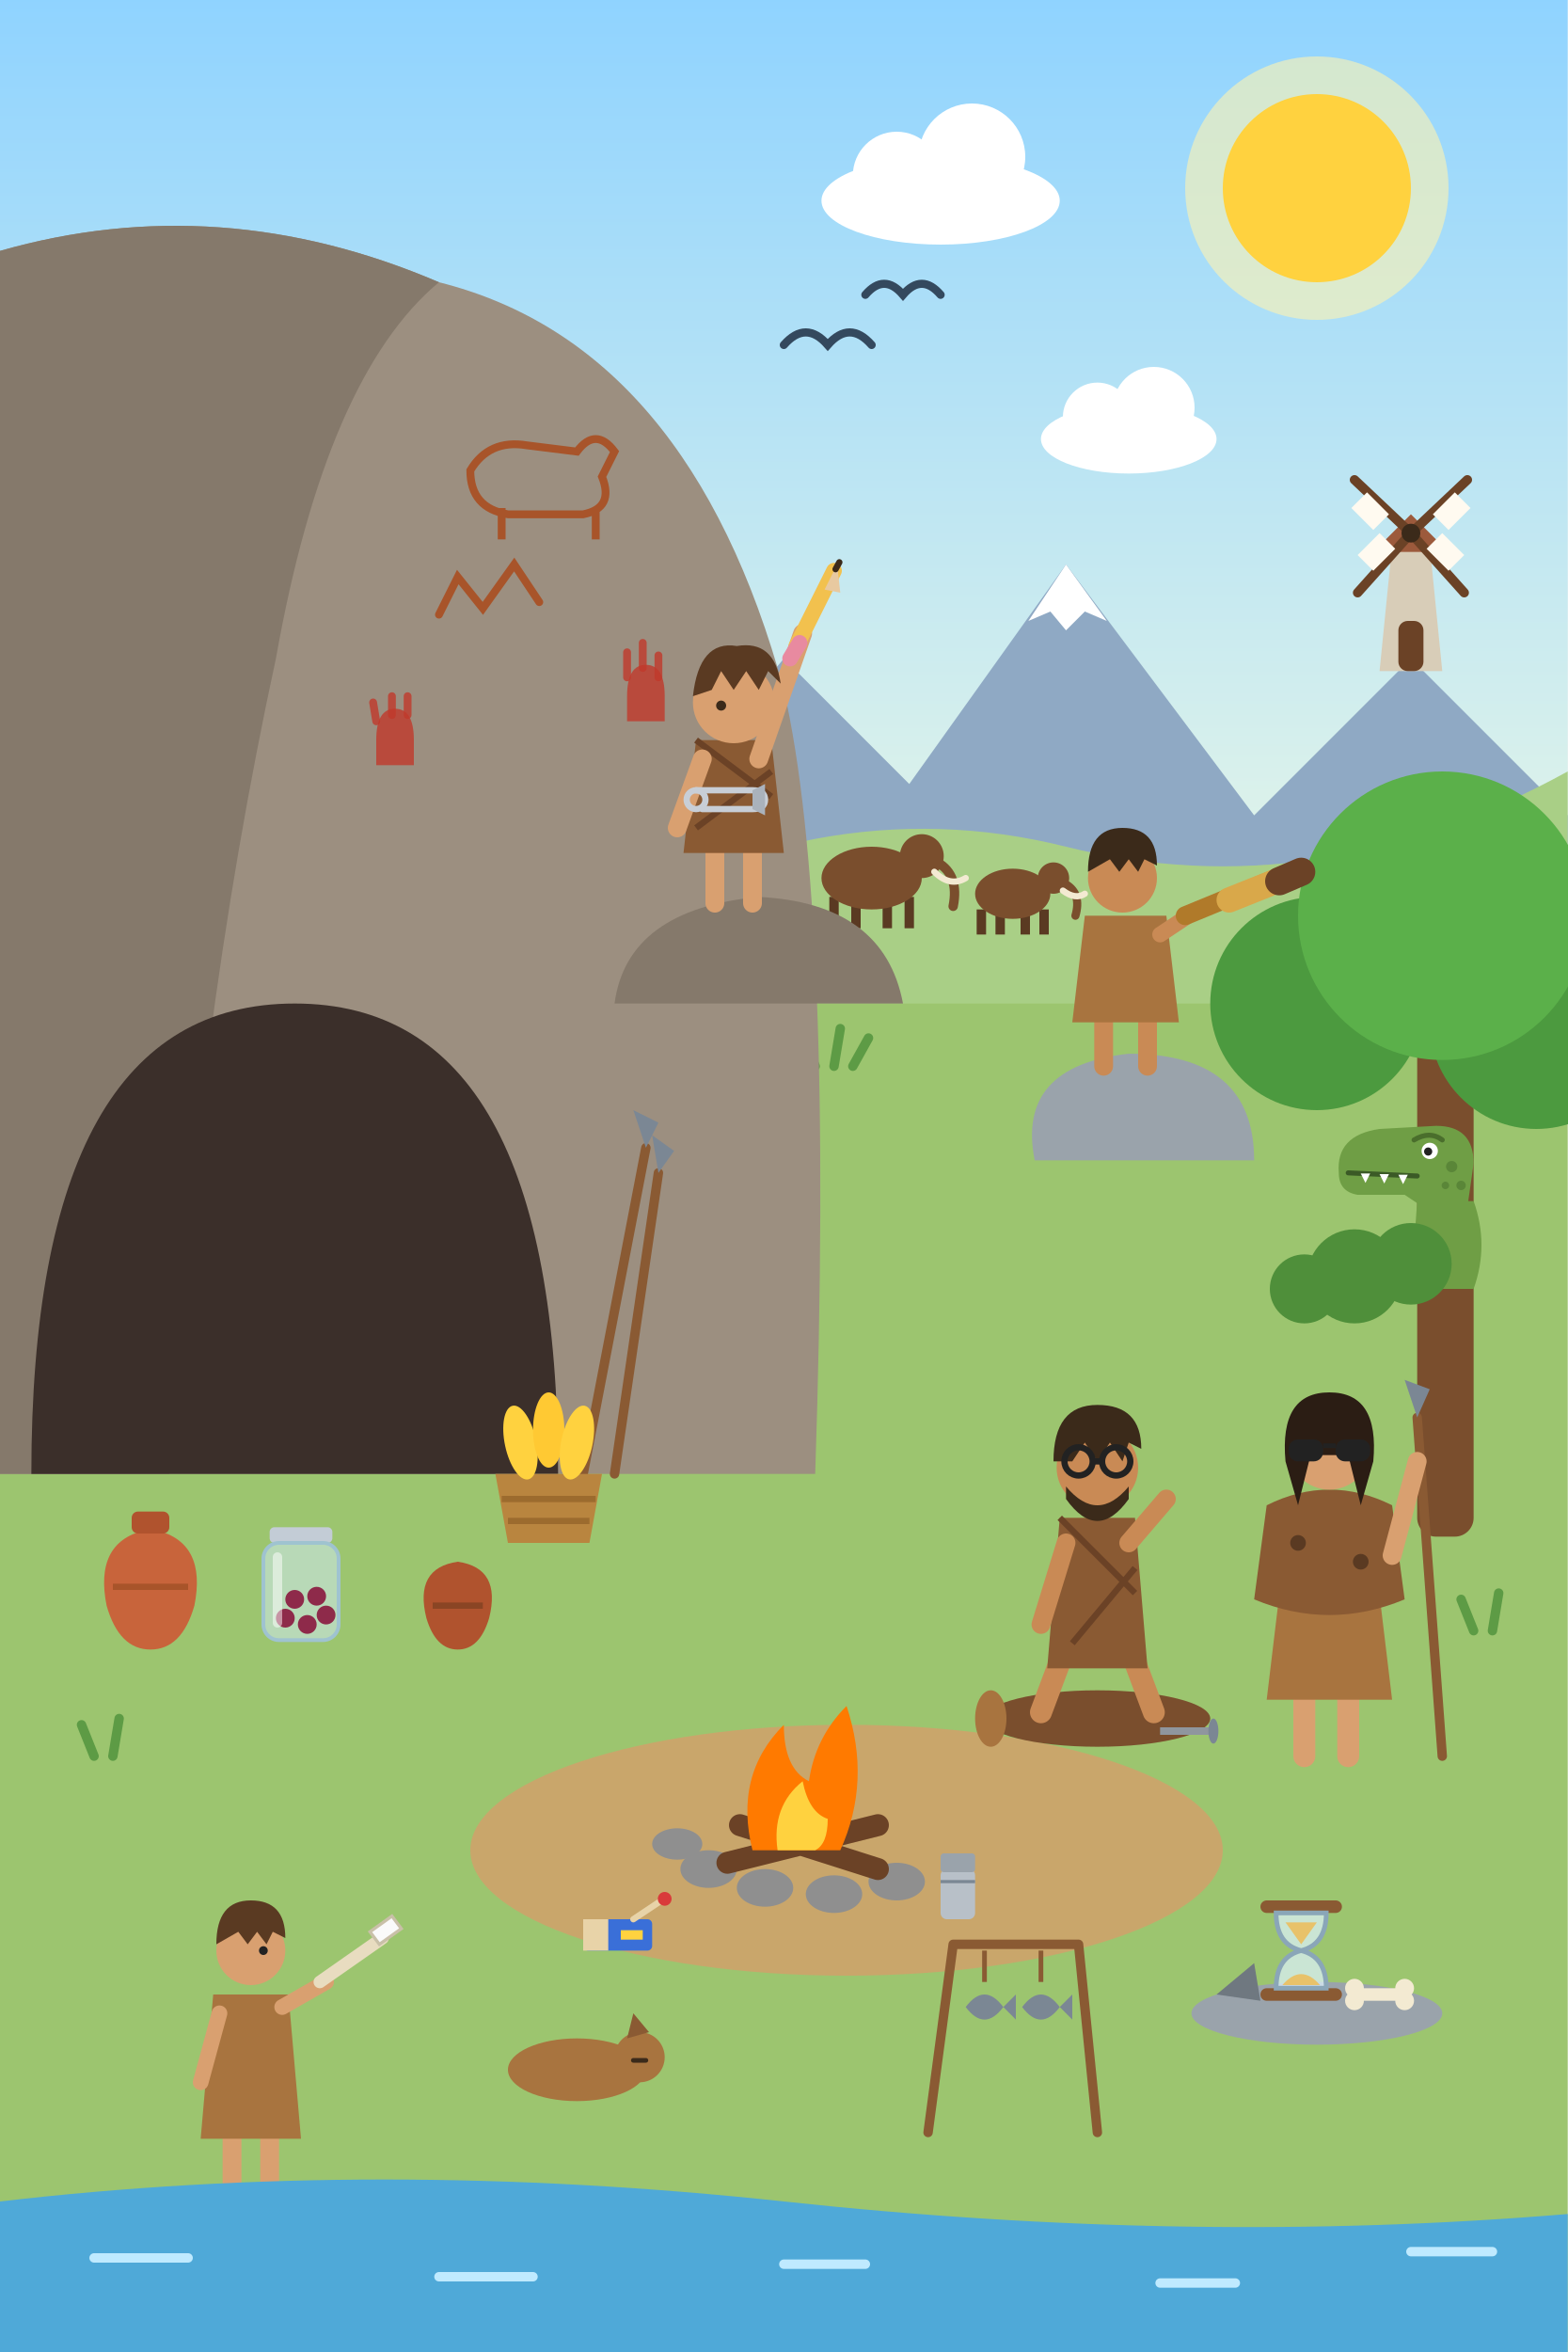
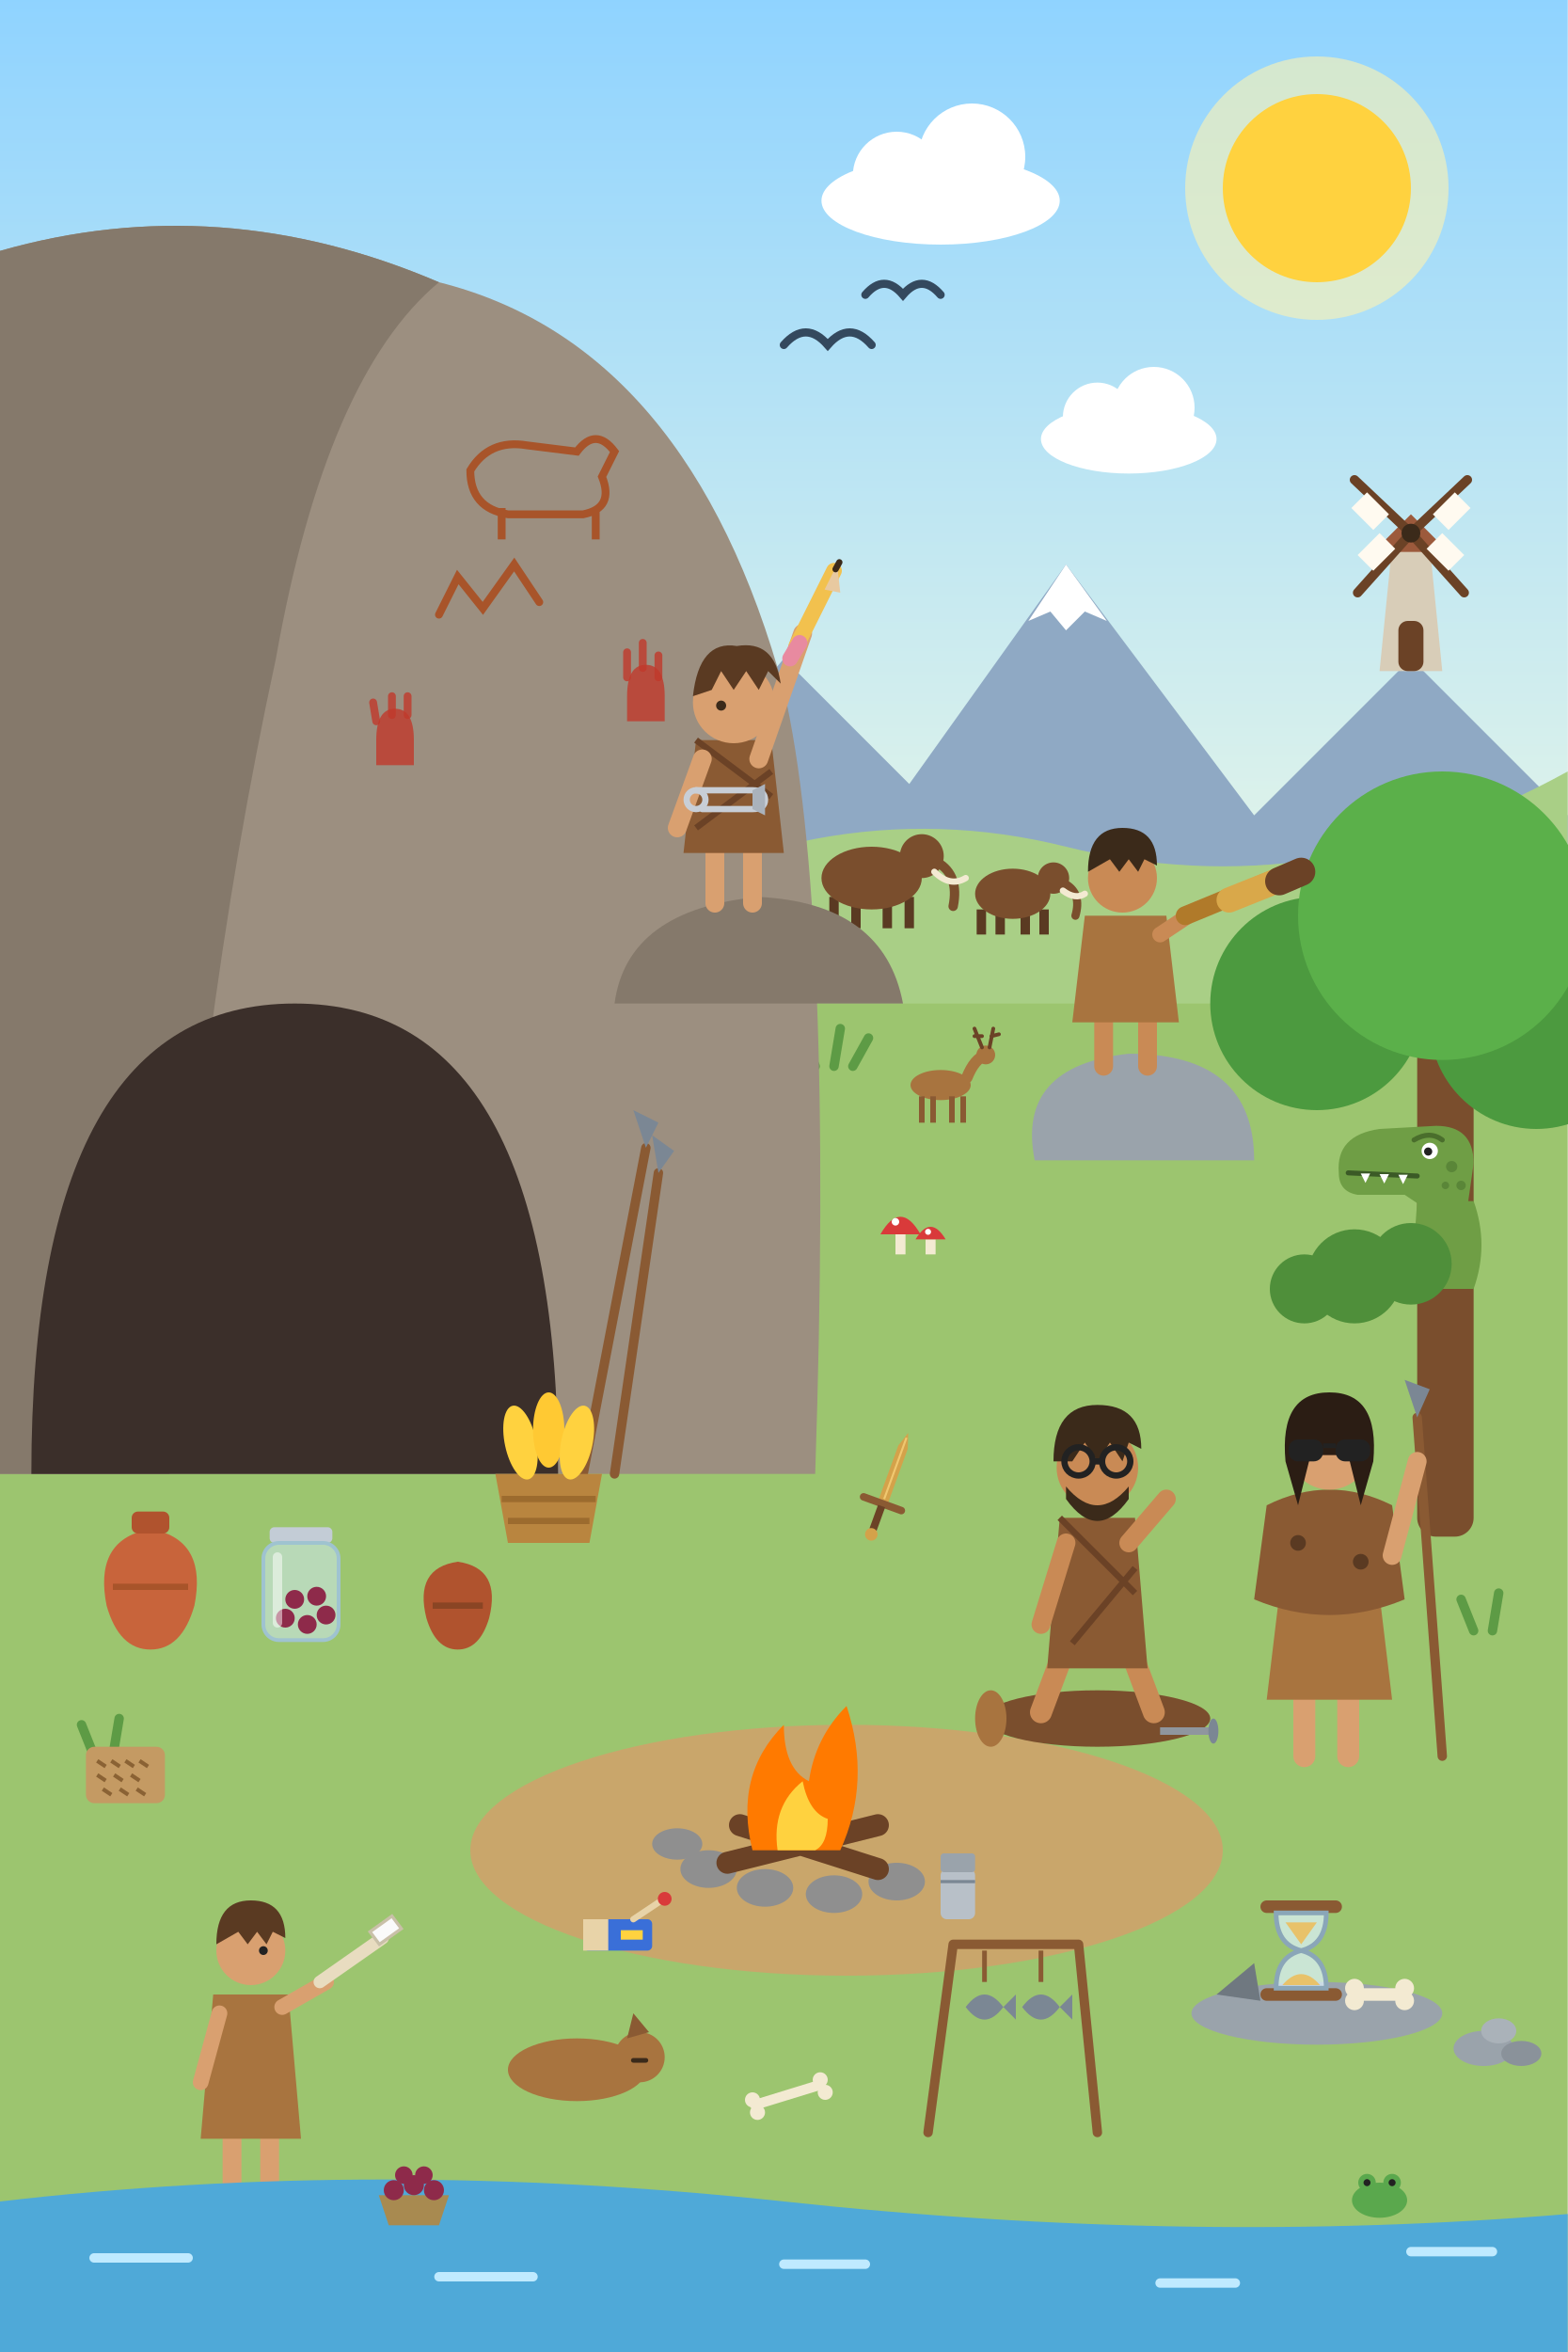
<svg xmlns="http://www.w3.org/2000/svg" width="500" height="750" viewBox="0 0 500 750">
  <defs>
    <linearGradient id="sky" x1="0" y1="0" x2="0" y2="1">
      <stop offset="0" stop-color="#8fd3ff" />
      <stop offset="1" stop-color="#eef9e6" />
    </linearGradient>
  </defs>
  <rect width="500" height="320" fill="url(#sky)" />
  <circle cx="420" cy="60" r="42" fill="#fff3b0" opacity="0.6" />
  <g data-anim="sun" fill="#ffd23f">
    <circle cx="420" cy="60" r="30" />
  </g>
  <g data-anim="clouds" fill="#fff">
    <ellipse cx="300" cy="64" rx="38" ry="14" />
    <circle cx="286" cy="56" r="14" />
    <circle cx="310" cy="50" r="17" />
    <ellipse cx="360" cy="140" rx="28" ry="11" />
    <circle cx="350" cy="133" r="11" />
    <circle cx="368" cy="130" r="13" />
  </g>
  <g data-anim="birds">
    <path d="M250 110q7-8 14 0q7-8 14 0M276 94q6-7 12 0q6-7 12 0" fill="none" stroke="#34495e" stroke-width="2.6" stroke-linecap="round" />
  </g>
  <path d="M200 270l50-60 40 40 50-70 60 80 50-50 50 50V300H200Z" fill="#8fa9c4" />
  <path d="M340 180l-12 18 7-3 5 6 6-6 7 3Z" fill="#fff" />
  <path d="M180 300q80-50 160-30t160-24V330H180Z" fill="#a9cf86" />
  <g data-anim="mammoths">
    <g fill="#7a4e2d">
      <path d="M266 286v10M273 286v10M283 286v10M290 286v10" stroke="#5a3a22" stroke-width="3" />
      <ellipse cx="278" cy="280" rx="16" ry="10" />
      <circle cx="294" cy="273" r="7" />
      <path d="M299 275q7 4 5 14" stroke="#7a4e2d" stroke-width="3" fill="none" stroke-linecap="round" />
      <path d="M313 290v8M319 290v8M327 290v8M333 290v8" stroke="#5a3a22" stroke-width="3" />
      <ellipse cx="323" cy="285" rx="12" ry="8" />
      <circle cx="336" cy="280" r="5" />
      <path d="M340 282q5 3 3 10" stroke="#7a4e2d" stroke-width="2.6" fill="none" stroke-linecap="round" />
    </g>
    <path d="M298 278q5 5 10 2M339 284q4 3 7 1" stroke="#f3ead2" stroke-width="2" fill="none" stroke-linecap="round" />
  </g>
  <rect y="320" width="500" height="430" fill="#9cc56f" />
  <ellipse cx="270" cy="590" rx="120" ry="40" fill="#c9a66b" />
  <path d="M260 340l-4-10M266 340l2-12M272 340l5-9M470 520l-4-10M476 520l2-12M30 560l-4-10M36 560l2-12" stroke="#5d9b45" stroke-width="3" stroke-linecap="round" />
  <rect x="452" y="330" width="18" height="160" rx="6" fill="#7a4e2d" />
  <g data-anim="tree">
    <circle cx="420" cy="320" r="34" fill="#4c9a3f" />
    <circle cx="490" cy="326" r="34" fill="#4c9a3f" />
    <circle cx="460" cy="292" r="46" fill="#5bb04a" />
  </g>
  <path d="M0 80q70-20 140 10q80 20 110 130q16 70 10 250H0Z" fill="#9c8f80" />
  <path d="M0 80q70-20 140 10q-36 30-52 120q-26 120-34 260H0Z" fill="#85796b" />
  <path d="M10 470q0-150 84-150t84 150Z" fill="#3b2f2a" />
  <path d="M150 150q6-10 18-8l16 2q6-8 12 0l-4 8q4 10-6 12h-24q-12-2-12-14ZM160 162v10M190 162v10" stroke="#a8542a" stroke-width="2.5" fill="none" />
  <path d="M140 196l6-12 8 10 10-14 8 12" stroke="#a8542a" stroke-width="2.5" fill="none" stroke-linecap="round" />
  <g fill="#c0392b" fill-opacity="0.8">
    <path d="M120 236q0-10 6-10t6 10v8h-12Z" />
    <path d="M200 222q0-10 6-10t6 10v8h-12Z" />
  </g>
  <path d="M120 230l-1-6M125 228v-6M130 228v-6M200 216v-8M205 213v-8M210 216v-7" stroke="#c0392b" stroke-opacity="0.8" stroke-width="2.5" stroke-linecap="round" />
  <path d="M186 470l20-104M196 470l14-96" stroke="#8a5a33" stroke-width="3" stroke-linecap="round" />
  <path d="M206 366l-4-12 8 4ZM210 374l-2-12 7 5Z" fill="#7b8794" />
  <path d="M196 320q4-30 46-34q40 2 46 34Z" fill="#85796b" />
  <path d="M228 288v-18M240 288v-18" stroke="#d9a070" stroke-width="6" stroke-linecap="round" />
  <path d="M222 236h24l4 36h-32Z" fill="#8a5a33" />
  <path d="M222 236l24 18M246 246l-24 18" stroke="#6b4226" stroke-width="2" />
  <path d="M224 242l-8 22" stroke="#d9a070" stroke-width="6" stroke-linecap="round" />
  <path d="M242 242l14-40" stroke="#d9a070" stroke-width="6" stroke-linecap="round" />
  <circle cx="234" cy="224" r="13" fill="#d9a070" />
  <path d="M221 222q2-18 14-16q12-2 14 12l-4-4-3 6-4-6-4 6-4-6-3 6Z" fill="#5a3a22" />
  <circle cx="230" cy="225" r="1.6" fill="#3b2a1a" />
  <path d="M330 370q-6-30 30-34q40 0 40 34Z" fill="#9aa3ab" />
  <path d="M352 340v-16M366 340v-16" stroke="#c98a55" stroke-width="6" stroke-linecap="round" />
  <path d="M346 292h26l4 34h-34Z" fill="#a8743f" />
  <circle cx="358" cy="280" r="11" fill="#c98a55" />
  <path d="M347 278q0-14 11-14t11 12l-4-2-2 4-3-4-3 4-3-4Z" fill="#3b2a1a" />
  <path d="M370 298l12-8" stroke="#c98a55" stroke-width="5" stroke-linecap="round" />
  <path d="M34 512q-4-20 12-24h4q16 4 12 24q-4 14-14 14t-14-14Z" fill="#c8643b" />
  <rect x="42" y="482" width="12" height="7" rx="2" fill="#b0532e" />
  <path d="M36 506h24" stroke="#a8542a" stroke-width="2" />
  <path d="M136 516q-4-16 10-18q14 2 10 18q-3 10-10 10t-10-10Z" fill="#b0532e" />
  <path d="M138 512h16" stroke="#8a4524" stroke-width="2" />
  <g fill="#8f8f8f">
    <ellipse cx="226" cy="596" rx="9" ry="6" />
    <ellipse cx="244" cy="602" rx="9" ry="6" />
    <ellipse cx="266" cy="604" rx="9" ry="6" />
    <ellipse cx="286" cy="600" rx="9" ry="6" />
    <ellipse cx="216" cy="588" rx="8" ry="5" />
  </g>
  <path d="M232 594l48-12M236 582l44 14" stroke="#6b4226" stroke-width="7" stroke-linecap="round" />
  <g data-anim="flames">
    <path d="M240 590q-6-24 10-40q0 14 8 18q2-14 12-24q8 24-2 46Z" fill="#ff7a00" />
  </g>
  <g data-anim="flame-core" fill="#ffd23f">
    <path d="M248 590q-2-14 8-22q2 10 8 12q0 8-4 10Z" />
  </g>
  <ellipse cx="350" cy="548" rx="36" ry="9" fill="#7a4e2d" />
  <ellipse cx="316" cy="548" rx="5" ry="9" fill="#a8743f" />
  <path d="M338 530l-6 16M362 530l6 16" stroke="#c98a55" stroke-width="7" stroke-linecap="round" />
  <path d="M338 484h24l4 48h-32Z" fill="#8a5a33" />
  <path d="M338 484l24 24M362 500l-20 24" stroke="#6b4226" stroke-width="2" />
  <path d="M340 492l-8 26" stroke="#c98a55" stroke-width="6" stroke-linecap="round" />
  <path d="M360 492l12-14" stroke="#c98a55" stroke-width="6" stroke-linecap="round" />
  <circle cx="350" cy="468" r="13" fill="#c98a55" />
  <path d="M336 466q0-18 14-18t14 14l-4-2-2 6-4-6-4 6-4-6-4 6Z" fill="#3b2a1a" />
  <path d="M340 474q10 12 20 0v4q-10 14-20 0Z" fill="#3b2a1a" />
  <path d="M452 452l8 108" stroke="#8a5a33" stroke-width="3" stroke-linecap="round" />
  <path d="M452 452l-4-12 8 3Z" fill="#7b8794" />
  <path d="M416 540v20M430 540v20" stroke="#d9a070" stroke-width="7" stroke-linecap="round" />
  <path d="M410 492h28l6 50h-40Z" fill="#a8743f" />
  <path d="M404 480q20-10 40 0l4 30q-24 10-48 0Z" fill="#8a5a33" />
  <g fill="#5a3a22">
    <circle cx="414" cy="492" r="2.5" />
    <circle cx="434" cy="498" r="2.5" />
  </g>
  <path d="M444 496l8-30" stroke="#d9a070" stroke-width="6" stroke-linecap="round" />
  <circle cx="424" cy="462" r="13" fill="#d9a070" />
  <path d="M410 466q-2-22 14-22t14 22l-4 14-4-16h-12l-4 16Z" fill="#2b1d14" />
  <path d="M74 680v20M86 680v20" stroke="#d9a070" stroke-width="6" stroke-linecap="round" />
  <path d="M68 636h24l4 46h-32Z" fill="#a8743f" />
  <path d="M70 642l-6 22" stroke="#d9a070" stroke-width="5" stroke-linecap="round" />
  <path d="M90 640l14-8" stroke="#d9a070" stroke-width="5" stroke-linecap="round" />
  <circle cx="80" cy="622" r="11" fill="#d9a070" />
  <path d="M69 620q0-14 11-14t11 12l-4-2-2 4-3-4-3 4-3-4Z" fill="#5a3a22" />
  <circle cx="84" cy="622" r="1.4" fill="#222" />
  <ellipse cx="420" cy="642" rx="40" ry="10" fill="#9aa3ab" />
  <path d="M388 636l12-10 2 12Z" fill="#6f7880" />
  <path d="M432 636h16" stroke="#f3ead2" stroke-width="4" stroke-linecap="round" />
  <circle cx="432" cy="634" r="3" fill="#f3ead2" />
  <circle cx="432" cy="638" r="3" fill="#f3ead2" />
  <circle cx="448" cy="634" r="3" fill="#f3ead2" />
  <circle cx="448" cy="638" r="3" fill="#f3ead2" />
  <path d="M296 680l8-60M304 620h40M344 620l6 60" stroke="#8a5a33" stroke-width="3" stroke-linecap="round" />
  <path d="M314 622v10M332 622v10" stroke="#8a5a33" stroke-width="1.5" />
  <path d="M308 640q6-8 12 0q-6 8-12 0ZM320 640l4-4v8ZM326 640q6-8 12 0q-6 8-12 0ZM338 640l4-4v8Z" fill="#7b8794" />
  <g data-anim="dog">
    <ellipse cx="184" cy="660" rx="22" ry="10" fill="#a8743f" />
    <circle cx="204" cy="656" r="8" fill="#a8743f" />
    <path d="M200 650l2-8 5 6Z" fill="#8a5a33" />
    <path d="M202 657h4" stroke="#3b2a1a" stroke-width="1.5" stroke-linecap="round" />
  </g>
  <path d="M0 702q120-14 250 0t250 4V750H0Z" fill="#4fa9d8" />
  <g data-anim="stream">
    <path d="M30 720h30M140 726h30M250 722h26M370 728h24M450 718h26" stroke="#bfeaff" stroke-width="3" stroke-linecap="round" />
  </g>
  <g id="windmill" transform="translate(8 -40)">
    <path d="M432 254L436 214h12l4 40Z" fill="#d8cdb8" />
    <path d="M430 216l12-12 12 12Z" fill="#9c5a3c" />
    <rect x="438" y="238" width="8" height="16" rx="3" fill="#6b4226" />
    <path d="M442 210l-18-17M442 210l18-17M442 210l-17 19M442 210l17 19" stroke="#6b4226" stroke-width="3" stroke-linecap="round" />
    <path d="M428 197l-5 5 7 7 5-5ZM456 197l5 5-7 7-5-5ZM430 222l-5-5 7-7 5 5ZM454 222l5-5-7-7-5 5Z" fill="#fffaf0" />
    <circle cx="442" cy="210" r="3" fill="#3b2a1a" />
  </g>
  <g id="pencil">
    <path d="M254 206l12-24" stroke="#f2c14e" stroke-width="5" stroke-linecap="round" />
    <path d="M263 188l4-8 1 9Z" fill="#e8c9a0" />
    <path d="M266.5 181.5l1.2-2.2" stroke="#3b2a1a" stroke-width="2" stroke-linecap="round" />
    <path d="M252 210l3-5" stroke="#e88aa0" stroke-width="5" stroke-linecap="round" />
  </g>
  <g id="pin">
    <path d="M222 252h18q4 0 4 3t-4 3h-16" fill="none" stroke="#c8ced6" stroke-width="2" stroke-linecap="round" />
    <circle cx="222" cy="255" r="3" fill="none" stroke="#c8ced6" stroke-width="2" />
    <path d="M240 252l4-2v10l-4-2" fill="#aab2bc" />
  </g>
  <g id="telescope">
    <path d="M378 292l34-14" stroke="#b07a2a" stroke-width="6" stroke-linecap="round" />
    <path d="M392 287l20-8" stroke="#d9a84a" stroke-width="8" stroke-linecap="round" />
    <path d="M408 281l7-3" stroke="#6b4226" stroke-width="9" stroke-linecap="round" />
  </g>
  <g id="dinosaur" transform="translate(-294 69)">
    <path d="M746 314h18q5 14 0 28h-20Z" fill="#6f9e45" />
    <path d="M721 305q-1-12 13-14l18-1q12 0 12 12l-2 14h-14l-6-4h-15q-6-1-6-7Z" fill="#6f9e45" />
    <path d="M724 305l22 1" stroke="#3b5a26" stroke-width="1.6" stroke-linecap="round" />
    <path d="M728 305.2l1.5 3 1.5-3ZM734 305.4l1.5 3 1.5-3ZM740 305.6l1.5 3 1.5-3Z" fill="#fff" />
    <circle cx="750" cy="298" r="2.6" fill="#fff" />
    <circle cx="749.5" cy="298.2" r="1.3" fill="#222" />
    <path d="M745 294.5q5-3 9 0" stroke="#4a6e2c" stroke-width="1.6" fill="none" stroke-linecap="round" />
    <g fill="#5a8638">
      <circle cx="757" cy="303" r="1.8" />
      <circle cx="760" cy="309" r="1.5" />
      <circle cx="755" cy="309" r="1.2" />
    </g>
  </g>
  <g fill="#4f8f3a">
    <circle cx="432" cy="407" r="15" />
    <circle cx="450" cy="403" r="13" />
    <circle cx="416" cy="411" r="11" />
  </g>
  <g id="jar">
    <rect x="86" y="487" width="20" height="5" rx="1.5" fill="#c3ccd6" />
    <rect x="84" y="492" width="24" height="31" rx="5" fill="#cfe9f2" fill-opacity="0.55" stroke="#9fc3d0" stroke-width="1.2" />
    <g fill="#8e2a4a">
      <circle cx="91" cy="516" r="3" />
      <circle cx="98" cy="518" r="3" />
      <circle cx="104" cy="515" r="3" />
      <circle cx="94" cy="510" r="3" />
      <circle cx="101" cy="509" r="3" />
    </g>
    <rect x="87" y="495" width="3" height="24" rx="1.5" fill="#fff" fill-opacity="0.5" />
  </g>
  <g id="corn">
    <path d="M158 470h34l-4 22h-26Z" fill="#b9853f" />
    <path d="M160 478h30M162 485h26" stroke="#9c6b2e" stroke-width="2" />
    <ellipse cx="166" cy="460" rx="5" ry="12" fill="#ffd23f" transform="rotate(-12 166 460)" />
    <ellipse cx="175" cy="456" rx="5" ry="12" fill="#ffc933" />
    <ellipse cx="184" cy="460" rx="5" ry="12" fill="#ffd23f" transform="rotate(12 184 460)" />
  </g>
  <g id="glasses" fill="none" stroke="#222" stroke-width="2">
    <circle cx="344" cy="466" r="4.5" />
    <circle cx="356" cy="466" r="4.5" />
    <path d="M348.5 466h3" />
  </g>
  <g id="sunglasses">
    <rect x="411" y="459" width="11" height="7" rx="3" fill="#222" />
    <rect x="426" y="459" width="11" height="7" rx="3" fill="#222" />
    <path d="M422 461h4" stroke="#222" stroke-width="1.5" />
  </g>
  <g id="nail">
    <path d="M386 552h-16" stroke="#8f969e" stroke-width="2.4" />
    <ellipse cx="387" cy="552" rx="1.6" ry="4" fill="#7b8794" />
  </g>
  <g id="matches">
    <rect x="186" y="612" width="22" height="10" rx="1.5" fill="#3a6fd8" />
    <rect x="186" y="612" width="8" height="10" fill="#e8d3a8" />
    <path d="M198 617h7" stroke="#ffd23f" stroke-width="3" />
    <path d="M202 612l9-6" stroke="#e8d3a8" stroke-width="2" stroke-linecap="round" />
    <circle cx="212" cy="605.5" r="2.2" fill="#d93a3a" />
  </g>
  <g id="lighter">
    <rect x="300" y="596" width="11" height="16" rx="2" fill="#b8c0c8" />
    <rect x="300" y="591" width="11" height="6" rx="1" fill="#9aa3ab" />
    <path d="M300 600h11" stroke="#7b8794" stroke-width="1" />
  </g>
  <g id="toothbrush">
    <path d="M102 632l20-14" stroke="#e8dcc0" stroke-width="4" stroke-linecap="round" />
    <path d="M118 616l7-5 3 4-7 5Z" fill="#fafafa" stroke="#c9c0a8" stroke-width="1" />
  </g>
  <g id="hourglass">
    <path d="M404 608h22M404 636h22" stroke="#8a5a33" stroke-width="4" stroke-linecap="round" />
    <path d="M407 610q0 10 8 12q-8 2-8 12h16q0-10-8-12q8-2 8-12Z" fill="#dff2ff" fill-opacity="0.7" stroke="#8aa6b8" stroke-width="1.5" />
    <path d="M410 613h10l-5 7ZM409 633q6-7 12 0Z" fill="#e8c26a" />
  </g>
+   <g id="bronze-sword" transform="translate(282 478) scale(0.8) translate(0 0)">
+     <g>
+       <g transform="rotate(20)">
+         <path d="M-2 -22l2-6 2 6v24h-4Z" fill="#d4a24a" />
+         <path d="M0 -26v26" stroke="#f0c870" stroke-width="0.8" />
+         <path d="M-8 2h16" stroke="#8a5a33" stroke-width="3" stroke-linecap="round" />
+         <rect x="-1.5" y="3" width="3" height="10" fill="#6b4226" />
+         <circle cx="0" cy="15" r="2.5" fill="#d4a24a" />
+       </g>
+     </g>
+   </g>
+   <g id="clay-tablet" transform="translate(40 566) scale(0.9) translate(0 0)">
+     <g>
+       <rect x="-14" y="-10" width="28" height="20" rx="3" fill="#c49a63" />
+       <g stroke="#8a6234" stroke-width="1.4">
+         <path d="M-10 -5l3 2M-5 -5l3 2M0 -5l3 2M5 -5l3 2M-10 0l3 2M-4 0l3 2M2 0l3 2M-8 5l3 2M-2 5l3 2M4 5l3 2" />
+       </g>
+     </g>
+   </g>
+   <g transform="translate(252 668) scale(0.8) translate(0 0)">
+     <g>
+       <path d="M-14 4l26-8" stroke="#f3ead2" stroke-width="4" stroke-linecap="round" />
+       <g fill="#f3ead2">
+         <circle cx="-15" cy="2" r="3" />
+         <circle cx="-13" cy="7" r="3" />
+         <circle cx="12" cy="-6" r="3" />
+         <circle cx="14" cy="-1" r="3" />
+       </g>
+     </g>
+   </g>
+   <g transform="translate(478 650) scale(0.8) translate(0 0)">
+     <g>
+       <ellipse cx="-6" cy="4" rx="12" ry="7" fill="#9aa3ab" />
+       <ellipse cx="9" cy="6" rx="8" ry="5" fill="#8a929a" />
+       <ellipse cx="0" cy="-3" rx="7" ry="5" fill="#aab2b9" />
+     </g>
+   </g>
+   <g transform="translate(292 392) scale(0.8) translate(0 0)">
+     <g>
+       <path d="M-6 10v-8M6 10v-6" stroke="#f3ead2" stroke-width="4" />
+       <path d="M-14 2q8-14 16 0Z" fill="#d93a3a" />
+       <path d="M0 4q6-10 12 0Z" fill="#d93a3a" />
+       <circle cx="-8" cy="-3" r="1.5" fill="#fff" />
+       <circle cx="5" cy="1" r="1.2" fill="#fff" />
+     </g>
+   </g>
+   <g transform="translate(132 700) scale(0.8) translate(0 0)">
+     <g>
+       <path d="M-14 0h28l-4 12h-20Z" fill="#a88a50" />
+       <g fill="#8e2a4a">
+         <circle cx="-8" cy="-2" r="4" />
+         <circle cx="0" cy="-4" r="4" />
+         <circle cx="8" cy="-2" r="4" />
+         <circle cx="-4" cy="-8" r="3.5" />
+         <circle cx="4" cy="-8" r="3.5" />
+       </g>
+     </g>
+   </g>
+   <g transform="translate(300 346) scale(0.6) translate(0 0)">
+     <g>
+       <ellipse cx="0" cy="0" rx="16" ry="8" fill="#a8743f" />
+       <path d="M-10 6v14M-4 6v14M6 6v14M12 6v14" stroke="#8a5a33" stroke-width="3" />
+       <path d="M14 -4q4-10 10-12" stroke="#a8743f" stroke-width="6" stroke-linecap="round" fill="none" />
+       <circle cx="24" cy="-16" r="5" fill="#a8743f" />
+       <path d="M22 -20l-4-10M22 -26l-4 0M26 -20l2-10M27 -26l4-1" stroke="#6b4226" stroke-width="2" stroke-linecap="round" />
+     </g>
+   </g>
+   <g transform="translate(440 700) scale(0.8) translate(0 0)">
+     <g>
+       <ellipse cx="0" cy="2" rx="11" ry="7" fill="#5aa84d" />
+       <circle cx="-5" cy="-5" r="3.5" fill="#5aa84d" />
+       <circle cx="5" cy="-5" r="3.5" fill="#5aa84d" />
+       <circle cx="-5" cy="-5" r="1.4" fill="#222" />
+       <circle cx="5" cy="-5" r="1.4" fill="#222" />
+     </g>
+   </g>
</svg>
